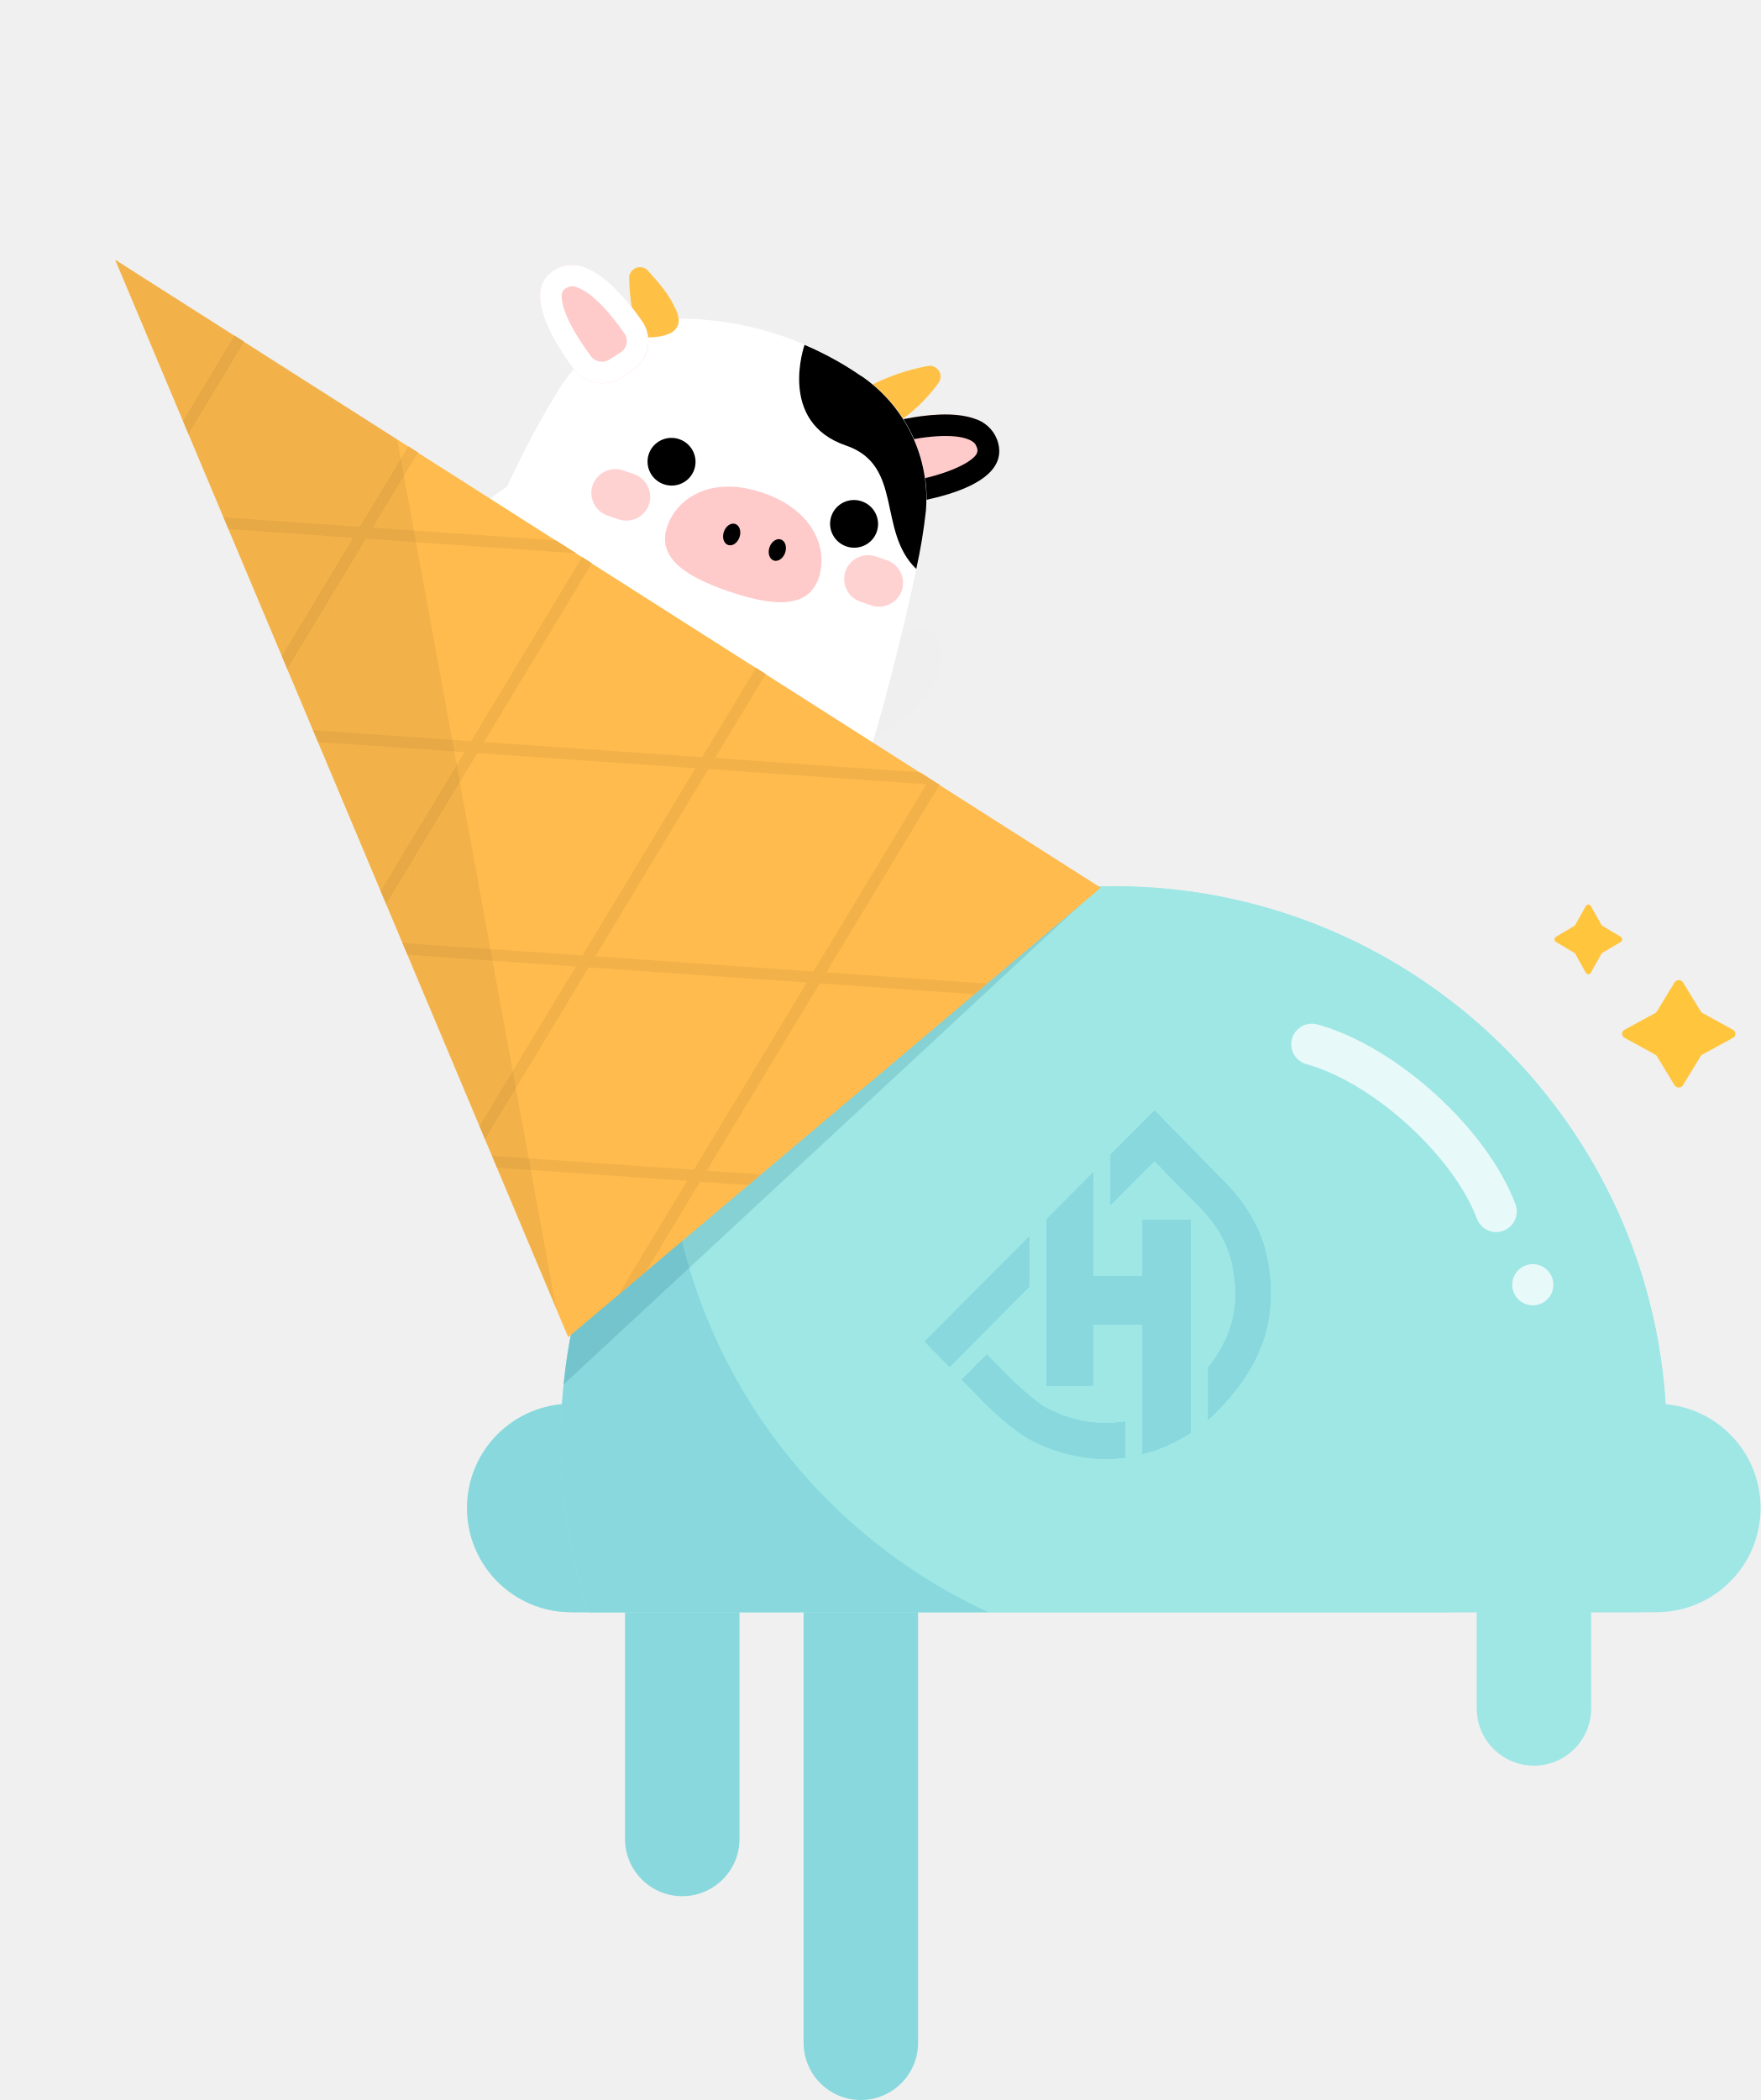
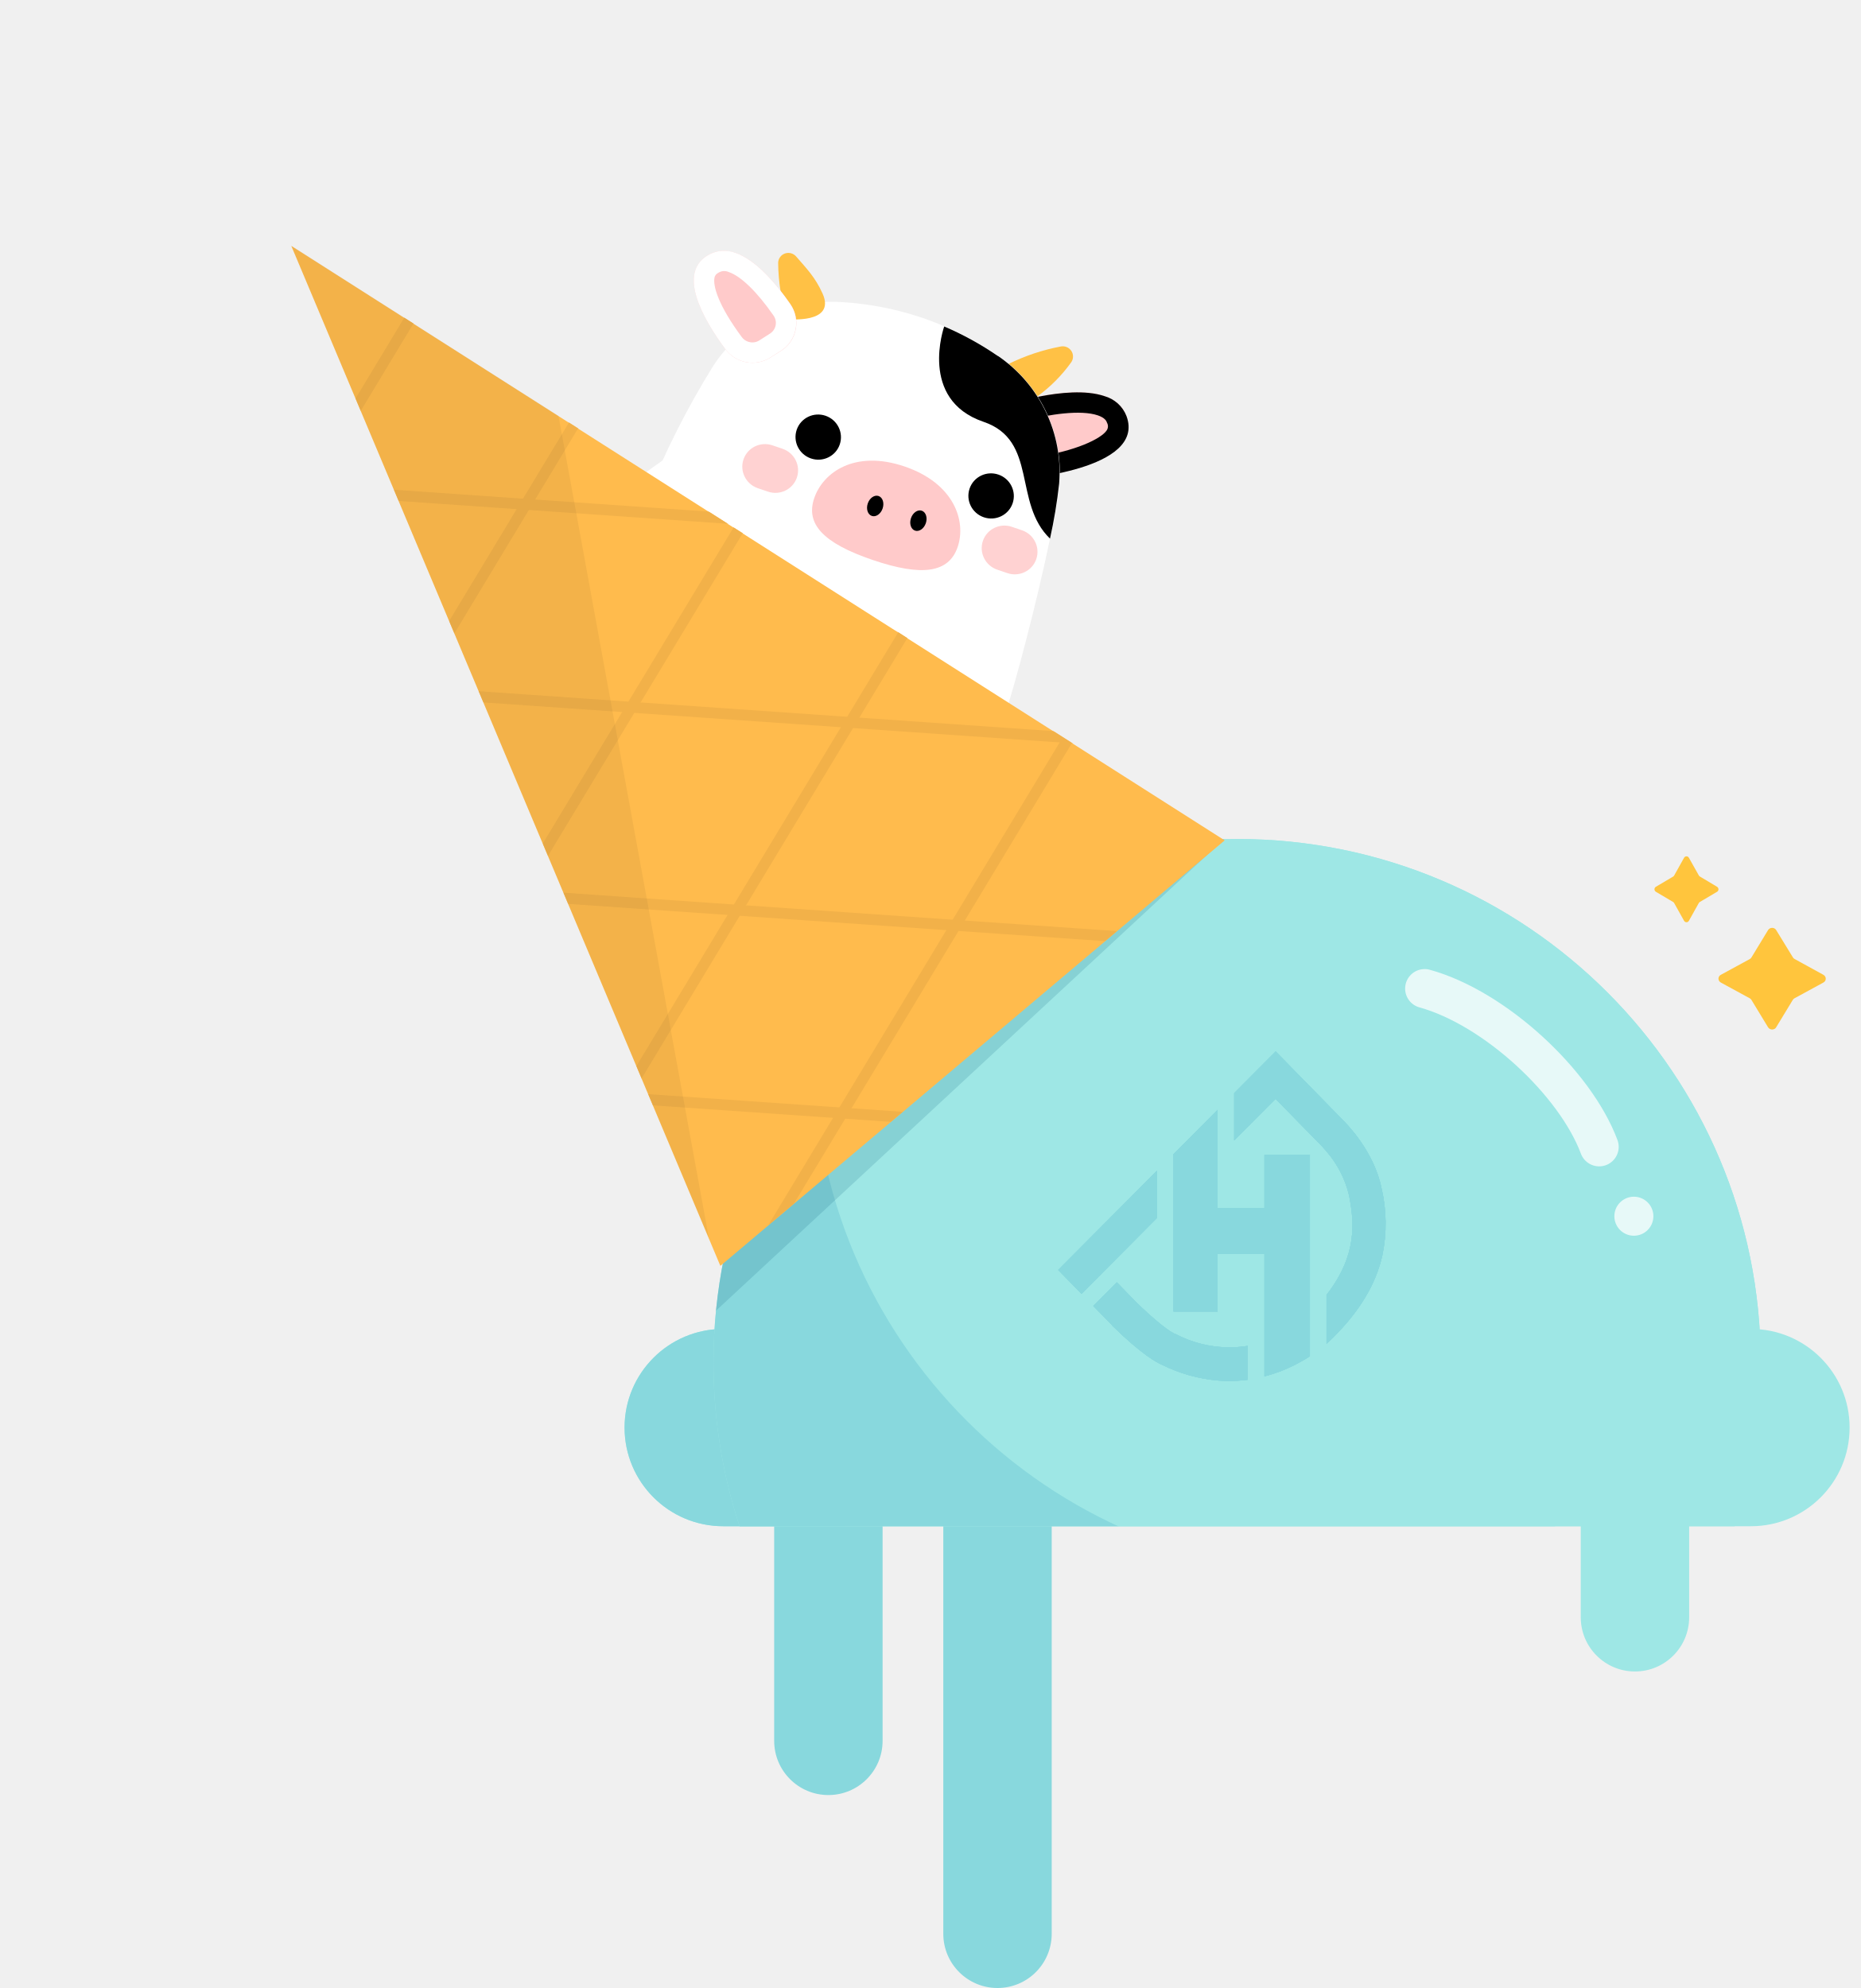
- <svg xmlns="http://www.w3.org/2000/svg" width="769" height="917" viewBox="0 0 769 917" fill="none">
-   <rect width="242" height="50" rx="25" transform="matrix(0 -1 -1 0 401 917)" fill="#88D8DD" />
-   <rect width="158" height="50" rx="25" transform="matrix(0 -1 -1 0 695 771)" fill="#9EE7E5" />
-   <rect x="273" y="828" width="241" height="50" rx="25" transform="rotate(-90 273 828)" fill="#88D8DD" />
-   <g clip-path="url(#clip0_376_4253)">
-     <path d="M396.37 311.962C396.37 311.962 418.099 294.171 410.039 279.741C401.978 265.311 383.229 286.408 383.229 286.408L370.806 297.813L377.08 326.756C383.793 322.199 390.233 317.26 396.37 311.962V311.962Z" fill="#EFEFEF" />
-     <path d="M329.522 334.875L359.67 345.136L357.903 350.328C356.554 354.294 353.671 357.557 349.889 359.399C346.108 361.241 341.738 361.511 337.74 360.151C333.742 358.79 330.444 355.909 328.571 352.143C326.699 348.376 326.405 344.032 327.755 340.067L329.522 334.875V334.875Z" fill="#EFEFEF" />
-     <path d="M216.107 296.273L246.367 306.572L244.631 311.675C243.958 313.65 242.9 315.473 241.517 317.039C240.134 318.604 238.453 319.882 236.569 320.8C234.686 321.717 232.637 322.256 230.54 322.386C228.443 322.516 226.338 322.234 224.347 321.556V321.556C220.343 320.174 217.045 317.274 215.176 313.492C213.306 309.71 213.016 305.354 214.37 301.376L216.107 296.273Z" fill="black" />
-     <path d="M377.273 187.54C377.273 187.54 427.409 170.094 435.401 191.777C444.599 216.668 385.855 220.911 385.855 220.911L377.273 187.54Z" fill="#FFCACA" />
-     <path d="M422.241 191.581C425.663 192.746 426.307 194.302 426.513 195.015C426.815 195.556 426.962 196.167 426.937 196.784C426.912 197.4 426.717 197.996 426.373 198.508C423.939 202.284 411.92 208.269 392.956 210.826L388.692 194.025C399.789 191.118 414.324 188.886 422.309 191.604L422.241 191.581ZM425.329 182.729C408.175 176.891 377.318 187.629 377.318 187.629L385.922 221.007C385.922 221.007 444.755 216.796 435.468 191.874C434.611 189.677 433.25 187.707 431.493 186.121C429.737 184.534 427.634 183.376 425.351 182.737L425.329 182.729Z" fill="black" />
-     <path d="M394.431 182.809C400.4 178.465 405.629 173.2 409.922 167.212C410.486 166.447 410.802 165.529 410.829 164.579C410.855 163.629 410.591 162.692 410.07 161.892C409.55 161.093 408.798 160.467 407.914 160.1C407.03 159.732 406.056 159.64 405.121 159.834C396.799 161.411 388.737 164.106 381.157 167.844C367.497 175.201 394.431 182.809 394.431 182.809Z" fill="#FFC145" />
-     <path d="M327.736 350.755C320.753 350.197 313.814 349.175 306.965 347.696C296.476 345.476 286.135 342.602 276.004 339.089C267.17 336.125 258.497 332.702 250.021 328.834C186.935 299.935 199.909 269.074 199.909 269.074C199.909 269.074 209.295 241.497 214.081 229.782C222.515 208.67 232.777 188.333 244.752 168.998C250.935 159.384 259.571 151.574 269.786 146.357C280.001 141.14 291.434 138.702 302.93 139.287C319.656 140.127 336.109 143.933 351.514 150.525C360.164 154.219 368.424 158.764 376.17 164.092L376.394 164.168C385.87 170.681 393.46 179.556 398.398 189.895C403.336 200.235 405.447 211.673 404.517 223.054C403.546 231.592 402.11 240.07 400.215 248.45C394.341 277 384.007 316.236 379.249 330.213C379.272 330.146 372.782 354.055 327.736 350.755Z" fill="white" />
-     <path d="M306.958 347.718C296.468 345.498 286.127 342.624 275.996 339.111C267.163 336.147 258.49 332.724 250.013 328.856C186.927 299.957 199.902 269.096 199.902 269.096C199.902 269.096 209.288 241.519 214.074 229.804C214.074 229.804 265.047 240.692 262.893 280.163C262.663 283.555 262.896 286.966 263.585 290.301C269.406 317.558 307.394 310.287 307.006 346.843C307.014 347.135 306.997 347.428 306.958 347.718V347.718Z" fill="black" />
-     <path d="M400.215 248.45C383.058 231.915 394.77 203.15 369.542 194.563C339.416 184.309 351.416 150.591 351.416 150.591C360.067 154.285 368.327 158.829 376.073 164.157L376.296 164.233C385.772 170.747 393.363 179.622 398.301 189.961C403.239 200.301 405.35 211.739 404.419 223.119C403.478 231.634 402.075 240.09 400.215 248.45V248.45Z" fill="black" />
-     <path d="M341.413 321.643L335.251 339.746C333.798 344.029 331.201 347.834 327.736 350.755V350.755C310.076 349.052 292.693 345.132 276.004 339.089C267.17 336.125 258.497 332.702 250.021 328.834L261.703 294.512C262.193 293.06 262.821 291.657 263.578 290.323C266.487 285.172 271.119 281.2 276.675 279.091C282.23 276.983 288.362 276.87 294.012 278.773L325.324 289.43C331.742 291.608 337.041 296.223 340.057 302.262C343.074 308.302 343.561 315.272 341.413 321.643V321.643Z" fill="#FFCACA" />
-     <path d="M369.699 238.608C375.184 240.475 381.131 237.578 382.982 232.137C384.834 226.697 381.889 220.774 376.405 218.907C370.92 217.04 364.973 219.937 363.122 225.378C361.27 230.818 364.215 236.741 369.699 238.608Z" fill="black" />
-     <path d="M289.967 211.47C295.451 213.337 301.398 210.44 303.25 205C305.101 199.559 302.157 193.636 296.672 191.769C291.188 189.903 285.241 192.8 283.389 198.24C281.538 203.68 284.482 209.604 289.967 211.47Z" fill="black" />
-     <path d="M357.627 252.299C361.682 240.385 356.032 222.965 333.13 215.17C310.228 207.375 295.526 217.868 291.471 229.782C287.416 241.696 295.571 250.512 318.45 258.299C341.33 266.086 353.58 264.191 357.627 252.299Z" fill="#FFCACA" />
-     <path d="M318.029 237.98C319.919 238.623 322.151 237.088 323.014 234.552C323.877 232.015 323.045 229.438 321.155 228.795C319.265 228.151 317.034 229.686 316.17 232.222C315.307 234.759 316.139 237.336 318.029 237.98Z" fill="black" />
-     <path d="M337.957 244.762C339.846 245.405 342.078 243.871 342.942 241.334C343.805 238.798 342.973 236.22 341.083 235.577C339.193 234.934 336.961 236.468 336.098 239.005C335.235 241.541 336.067 244.119 337.957 244.762Z" fill="black" />
-     <path d="M279.079 147.186C276.336 138.796 274.904 130.043 274.835 121.234C274.855 120.283 275.164 119.363 275.722 118.594C276.281 117.825 277.062 117.244 277.962 116.928C278.863 116.612 279.84 116.575 280.765 116.823C281.689 117.071 282.518 117.592 283.14 118.317C287.859 123.81 291.882 127.754 295.331 135.438C301.658 149.623 279.079 147.186 279.079 147.186Z" fill="#FFC145" />
-     <path d="M276.163 161.84C277.898 160.74 279.391 159.304 280.553 157.617C281.716 155.931 282.524 154.027 282.93 152.02C283.336 150.013 283.332 147.943 282.917 145.934C282.502 143.925 281.686 142.017 280.516 140.323C271.527 127.361 256.722 110.588 243.476 117.17C227.477 125.167 240.372 147.405 250.501 161.052C252.827 164.194 256.265 166.345 260.116 167.067C263.968 167.79 267.945 167.03 271.239 164.942L276.163 161.84Z" fill="#FFCACA" />
-     <path d="M252.117 125.508C257.709 127.411 265.22 134.745 272.732 145.596C273.185 146.25 273.501 146.988 273.661 147.765C273.82 148.542 273.82 149.343 273.661 150.118C273.502 150.894 273.187 151.629 272.734 152.28C272.282 152.93 271.701 153.482 271.028 153.903L266.149 157.02C265.387 157.504 264.524 157.808 263.624 157.91C262.725 158.011 261.813 157.907 260.958 157.605C259.804 157.22 258.797 156.488 258.077 155.511C247.384 141.102 244.576 131.829 245.509 127.913C245.698 127.358 245.843 126.492 247.735 125.551C248.402 125.221 249.136 125.044 249.883 125.032C250.63 125.021 251.37 125.176 252.05 125.485L252.117 125.508ZM255.071 116.611C253.197 115.9 251.197 115.582 249.198 115.677C247.198 115.772 245.242 116.278 243.453 117.162C227.455 125.159 240.35 147.398 250.479 161.045C252.808 164.182 256.245 166.329 260.095 167.051C263.945 167.773 267.921 167.017 271.216 164.934L276.096 161.817C277.831 160.717 279.324 159.281 280.486 157.595C281.649 155.908 282.457 154.004 282.863 151.997C283.269 149.99 283.265 147.92 282.85 145.911C282.435 143.902 281.619 141.994 280.449 140.3C274.065 131.047 264.71 119.892 255.071 116.611V116.611Z" fill="white" />
-     <path d="M202.506 227.055C202.506 227.055 180.871 244.794 189.018 259.351C197.166 273.908 215.829 252.583 215.829 252.583L234.301 236.218L221.868 212.182C215.127 216.761 208.662 221.727 202.506 227.055V227.055Z" fill="white" />
-     <path d="M305.296 329.501C305.002 329.403 304.729 329.247 304.494 329.044C304.259 328.841 304.066 328.594 303.927 328.317L297.373 314.946C297.151 314.397 297.145 313.786 297.357 313.235C297.569 312.684 297.983 312.234 298.515 311.974C299.048 311.715 299.661 311.665 300.231 311.835C300.801 312.005 301.287 312.382 301.591 312.891L308.183 326.152C308.323 326.429 308.406 326.731 308.427 327.04C308.449 327.349 308.409 327.659 308.309 327.952C308.209 328.245 308.052 328.515 307.846 328.747C307.641 328.978 307.391 329.167 307.111 329.302C306.838 329.453 306.536 329.549 306.225 329.583C305.913 329.617 305.598 329.59 305.296 329.501Z" fill="#FF8D8D" />
-     <path d="M295.321 326.106C294.88 325.954 294.493 325.675 294.21 325.305C293.926 324.935 293.759 324.49 293.73 324.027C293.701 323.564 293.81 323.103 294.045 322.703C294.279 322.303 294.628 321.981 295.047 321.779L308.36 315.294C308.92 315.024 309.566 314.985 310.156 315.186C310.747 315.387 311.235 315.812 311.514 316.368C311.789 316.925 311.831 317.567 311.632 318.153C311.432 318.739 311.007 319.222 310.449 319.496L297.128 326.003C296.849 326.138 296.546 326.216 296.236 326.234C295.926 326.251 295.615 326.208 295.321 326.106Z" fill="#FF8D8D" />
-     <path d="M276.861 207.009L272.186 205.419C266.677 203.543 260.705 206.449 258.847 211.907C256.989 217.366 259.949 223.311 265.458 225.186L270.132 226.777C275.642 228.652 281.614 225.747 283.472 220.288C285.329 214.83 282.37 208.885 276.861 207.009Z" fill="#FFD2D2" />
-     <path d="M387.278 244.592L382.604 243.001C377.095 241.125 371.123 244.031 369.265 249.489C367.407 254.948 370.367 260.893 375.876 262.768L380.55 264.359C386.059 266.234 392.031 263.329 393.889 257.87C395.747 252.412 392.787 246.467 387.278 244.592Z" fill="#FFD2D2" />
+ <svg xmlns="http://www.w3.org/2000/svg" width="858" height="917" viewBox="0 0 858 917" fill="none">
+   <rect width="242" height="50" rx="25" transform="matrix(0 -1 -1 0 485.059 917)" fill="#88D8DD" />
+   <rect width="158" height="50" rx="25" transform="matrix(0 -1 -1 0 779.059 771)" fill="#9EE7E5" />
+   <rect x="357.059" y="828" width="241" height="50" rx="25" transform="rotate(-90 357.059 828)" fill="#88D8DD" />
+   <g clip-path="url(#clip0_573_1182)">
+     <path d="M413.581 334.875L443.729 345.136L441.962 350.328C440.612 354.294 437.73 357.557 433.948 359.399C430.167 361.241 425.796 361.511 421.798 360.151C417.8 358.79 414.502 355.909 412.63 352.143C410.757 348.376 410.464 344.032 411.814 340.067L413.581 334.875Z" fill="#EFEFEF" />
+     <path d="M300.166 296.273L330.426 306.572L328.689 311.675C328.017 313.65 326.959 315.473 325.576 317.039C324.193 318.604 322.511 319.882 320.628 320.8C318.744 321.717 316.696 322.256 314.599 322.386C312.501 322.516 310.397 322.234 308.406 321.556C304.402 320.174 301.104 317.274 299.234 313.492C297.365 309.71 297.075 305.354 298.429 301.376L300.166 296.273Z" fill="black" />
+     <path d="M461.332 187.54C461.332 187.54 511.467 170.094 519.46 191.777C528.657 216.668 469.914 220.911 469.914 220.911L461.332 187.54Z" fill="#FFCACA" />
+     <path d="M506.3 191.581C509.722 192.746 510.365 194.302 510.572 195.015C510.874 195.556 511.02 196.167 510.996 196.784C510.971 197.4 510.776 197.996 510.431 198.508C507.998 202.284 495.978 208.269 477.015 210.826L472.75 194.025C483.847 191.118 498.383 188.886 506.367 191.604L506.3 191.581ZM509.388 182.729C492.233 176.891 461.376 187.629 461.376 187.629L469.981 221.007C469.981 221.007 528.814 216.796 519.527 191.874C518.669 189.677 517.308 187.707 515.552 186.121C513.795 184.534 511.692 183.376 509.41 182.737L509.388 182.729Z" fill="black" />
+     <path d="M478.49 182.809C484.459 178.465 489.688 173.2 493.981 167.212C494.545 166.447 494.861 165.529 494.888 164.579C494.914 163.629 494.65 162.692 494.129 161.892C493.609 161.093 492.857 160.467 491.973 160.1C491.089 159.732 490.115 159.64 489.179 159.834C480.858 161.411 472.796 164.106 465.216 167.844C451.556 175.201 478.49 182.809 478.49 182.809Z" fill="#FFC145" />
+     <path d="M411.794 350.755C404.812 350.197 397.873 349.175 391.024 347.696C380.534 345.476 370.193 342.602 360.063 339.089C351.229 336.125 342.556 332.702 334.079 328.834C270.993 299.935 283.968 269.074 283.968 269.074C283.968 269.074 293.354 241.497 298.14 229.782C306.574 208.67 316.836 188.333 328.811 168.998C334.994 159.384 343.629 151.574 353.844 146.357C364.06 141.14 375.493 138.702 386.989 139.287C403.714 140.127 420.168 143.933 435.572 150.525C444.223 154.219 452.483 158.764 460.229 164.092L460.452 164.168C469.928 170.681 477.519 179.556 482.457 189.895C487.395 200.235 489.506 211.673 488.575 223.054C487.605 231.592 486.169 240.07 484.274 248.45C478.4 277 468.065 316.236 463.308 330.213C463.331 330.146 456.84 354.055 411.794 350.755Z" fill="white" />
+     <path d="M391.016 347.718C380.527 345.498 370.186 342.624 360.055 339.111C351.221 336.147 342.548 332.724 334.072 328.856C270.986 299.957 283.96 269.096 283.96 269.096C283.96 269.096 293.347 241.519 298.132 229.804C298.132 229.804 349.106 240.692 346.952 280.163C346.722 283.555 346.954 286.966 347.644 290.301C353.465 317.558 391.453 310.287 391.064 346.843C391.072 347.135 391.056 347.428 391.016 347.718Z" fill="black" />
+     <path d="M484.274 248.45C467.117 231.915 478.829 203.15 453.601 194.563C423.475 184.309 435.475 150.591 435.475 150.591C444.126 154.285 452.386 158.829 460.131 164.157L460.355 164.233C469.831 170.747 477.422 179.622 482.36 189.961C487.298 200.301 489.408 211.739 488.478 223.119C487.537 231.634 486.134 240.09 484.274 248.45Z" fill="black" />
+     <path d="M425.471 321.643L419.31 339.746C417.857 344.029 415.259 347.834 411.794 350.755C394.134 349.052 376.752 345.132 360.063 339.089C351.229 336.125 342.556 332.702 334.08 328.834L345.761 294.512C346.252 293.06 346.88 291.657 347.636 290.323C350.546 285.172 355.177 281.2 360.733 279.091C366.289 276.983 372.421 276.87 378.071 278.773L409.383 289.43C415.801 291.608 421.1 296.223 424.116 302.262C427.133 308.302 427.62 315.272 425.471 321.643Z" fill="#FFCACA" />
+     <path d="M453.758 238.608C459.242 240.475 465.189 237.578 467.041 232.137C468.893 226.697 465.948 220.774 460.463 218.907C454.979 217.04 449.032 219.937 447.18 225.378C445.329 230.818 448.274 236.741 453.758 238.608Z" fill="black" />
+     <path d="M374.026 211.47C379.51 213.337 385.457 210.44 387.308 205C389.16 199.559 386.215 193.636 380.731 191.769C375.247 189.903 369.3 192.8 367.448 198.24C365.596 203.68 368.541 209.604 374.026 211.47Z" fill="black" />
+     <path d="M441.686 252.299C445.741 240.385 440.091 222.965 417.189 215.17C394.286 207.375 379.584 217.868 375.529 229.782C371.474 241.696 379.629 250.512 402.509 258.299C425.389 266.086 437.639 264.191 441.686 252.299Z" fill="#FFCACA" />
+     <path d="M402.088 237.98C403.978 238.623 406.21 237.088 407.073 234.552C407.936 232.015 407.104 229.438 405.214 228.795C403.324 228.151 401.092 229.686 400.229 232.222C399.366 234.759 400.198 237.336 402.088 237.98Z" fill="black" />
+     <path d="M422.015 244.762C423.905 245.405 426.137 243.871 427 241.334C427.864 238.798 427.031 236.22 425.142 235.577C423.252 234.934 421.02 236.468 420.157 239.005C419.293 241.541 420.126 244.119 422.015 244.762Z" fill="black" />
+     <path d="M363.138 147.186C360.394 138.796 358.963 130.043 358.894 121.234C358.913 120.283 359.223 119.363 359.781 118.594C360.34 117.825 361.121 117.244 362.021 116.928C362.922 116.612 363.899 116.575 364.823 116.823C365.748 117.071 366.576 117.592 367.199 118.317C371.918 123.81 375.941 127.754 379.39 135.438C385.717 149.623 363.138 147.186 363.138 147.186Z" fill="#FFC145" />
+     <path d="M360.222 161.84C361.956 160.74 363.449 159.304 364.612 157.617C365.774 155.931 366.583 154.027 366.989 152.02C367.395 150.013 367.391 147.943 366.976 145.934C366.561 143.925 365.745 142.017 364.575 140.323C355.586 127.361 340.78 110.588 327.534 117.17C311.536 125.167 324.431 147.405 334.56 161.052C336.886 164.194 340.323 166.345 344.175 167.067C348.027 167.79 352.003 167.03 355.298 164.942L360.222 161.84Z" fill="#FFCACA" />
+     <path d="M336.176 125.508C341.768 127.411 349.279 134.745 356.791 145.596C357.244 146.25 357.56 146.988 357.719 147.765C357.879 148.542 357.879 149.343 357.72 150.118C357.561 150.894 357.246 151.629 356.793 152.28C356.341 152.93 355.76 153.482 355.087 153.903L350.207 157.02C349.446 157.504 348.583 157.808 347.683 157.91C346.784 158.011 345.872 157.907 345.017 157.605C343.863 157.22 342.856 156.488 342.136 155.511C331.443 141.102 328.634 131.829 329.568 127.913C329.757 127.358 329.902 126.492 331.794 125.551C332.461 125.221 333.195 125.044 333.942 125.032C334.688 125.021 335.429 125.176 336.109 125.485L336.176 125.508ZM339.13 116.611C337.256 115.9 335.256 115.582 333.257 115.677C331.257 115.772 329.301 116.278 327.512 117.162C311.513 125.159 324.408 147.398 334.538 161.045C336.867 164.182 340.304 166.329 344.154 167.051C348.004 167.773 351.979 167.017 355.275 164.934L360.154 161.817C361.889 160.717 363.382 159.281 364.545 157.595C365.707 155.908 366.516 154.004 366.922 151.997C367.328 149.99 367.323 147.92 366.909 145.911C366.494 143.902 365.678 141.994 364.508 140.3C358.124 131.047 348.769 119.892 339.13 116.611Z" fill="white" />
+     <path d="M286.565 227.055C286.565 227.055 264.93 244.794 273.077 259.351C281.224 273.908 299.888 252.583 299.888 252.583L318.36 236.218L305.927 212.182C299.186 216.761 292.721 221.727 286.565 227.055Z" fill="white" />
+     <path d="M389.355 329.501C389.06 329.403 388.787 329.247 388.553 329.044C388.318 328.841 388.125 328.594 387.986 328.317L381.432 314.946C381.21 314.397 381.204 313.786 381.416 313.235C381.628 312.684 382.041 312.234 382.574 311.974C383.107 311.715 383.72 311.665 384.29 311.835C384.86 312.005 385.346 312.382 385.65 312.891L392.242 326.152C392.382 326.429 392.464 326.731 392.486 327.04C392.508 327.349 392.467 327.659 392.368 327.952C392.268 328.245 392.111 328.515 391.905 328.747C391.7 328.978 391.45 329.167 391.17 329.302C390.897 329.453 390.595 329.549 390.284 329.583C389.972 329.617 389.656 329.59 389.355 329.501Z" fill="#FF8D8D" />
+     <path d="M379.38 326.106C378.939 325.954 378.552 325.675 378.268 325.305C377.985 324.935 377.818 324.49 377.789 324.027C377.759 323.564 377.869 323.103 378.103 322.703C378.338 322.303 378.687 321.981 379.106 321.779L392.419 315.294C392.978 315.024 393.624 314.985 394.215 315.186C394.806 315.387 395.294 315.812 395.572 316.368C395.847 316.925 395.89 317.567 395.69 318.153C395.491 318.739 395.066 319.222 394.508 319.496L381.187 326.003C380.908 326.138 380.605 326.216 380.295 326.234C379.985 326.251 379.674 326.208 379.38 326.106Z" fill="#FF8D8D" />
+     <path d="M360.919 207.009L356.245 205.419C350.736 203.543 344.764 206.449 342.906 211.907C341.048 217.366 344.008 223.311 349.517 225.186L354.191 226.777C359.7 228.652 365.672 225.747 367.53 220.288C369.388 214.83 366.428 208.885 360.919 207.009Z" fill="#FFD2D2" />
+     <path d="M471.337 244.592L466.663 243.001C461.154 241.125 455.182 244.031 453.324 249.489C451.466 254.948 454.426 260.893 459.935 262.768L464.609 264.359C470.118 266.234 476.09 263.329 477.948 257.87C479.806 252.412 476.846 246.467 471.337 244.592Z" fill="#FFD2D2" />
  </g>
-   <rect x="204" y="613" width="565" height="91" rx="45.5" fill="#9EE7E5" />
-   <rect x="204" y="613" width="147" height="91" rx="45.5" fill="#88D8DD" />
-   <path fill-rule="evenodd" clip-rule="evenodd" d="M715.964 704C723.775 680.247 728 654.867 728 628.5C728 495.123 619.877 387 486.5 387C353.123 387 245 495.123 245 628.5C245 654.867 249.226 680.247 257.036 704H715.964Z" fill="#9EE7E5" />
-   <mask id="mask0_376_4253" style="mask-type:alpha" maskUnits="userSpaceOnUse" x="245" y="387" width="484" height="317">
-     <path fill-rule="evenodd" clip-rule="evenodd" d="M715.964 704C723.775 680.247 728 654.867 728 628.5C728 495.123 619.877 387 486.5 387C353.123 387 245 495.123 245 628.5C245 654.867 249.226 680.247 257.036 704H715.964Z" fill="#9EE7E5" />
+   <rect x="288.059" y="613" width="565" height="91" rx="45.5" fill="#9EE7E5" />
+   <rect x="288.059" y="613" width="147" height="91" rx="45.5" fill="#88D8DD" />
+   <path fill-rule="evenodd" clip-rule="evenodd" d="M800.023 704C807.833 680.247 812.059 654.867 812.059 628.5C812.059 495.123 703.936 387 570.559 387C437.182 387 329.059 495.123 329.059 628.5C329.059 654.867 333.284 680.247 341.095 704H800.023Z" fill="#9EE7E5" />
+   <mask id="mask0_573_1182" style="mask-type:alpha" maskUnits="userSpaceOnUse" x="329" y="387" width="484" height="317">
+     <path fill-rule="evenodd" clip-rule="evenodd" d="M800.023 704C807.833 680.247 812.059 654.867 812.059 628.5C812.059 495.123 703.936 387 570.559 387C437.182 387 329.059 495.123 329.059 628.5C329.059 654.867 333.284 680.247 341.095 704H800.023Z" fill="#9EE7E5" />
  </mask>
-   <g mask="url(#mask0_376_4253)">
-     <circle cx="419.5" cy="568.5" r="241.5" fill="#88D8DD" />
-     <circle cx="532.5" cy="484.5" r="241.5" fill="#9EE7E5" />
-     <rect opacity="0.15" x="207.613" y="586.885" width="341.395" height="39.187" transform="rotate(-42.864 207.613 586.885)" fill="#005271" />
+   <g mask="url(#mask0_573_1182)">
+     <circle cx="503.559" cy="568.5" r="241.5" fill="#88D8DD" />
+     <circle cx="616.559" cy="484.5" r="241.5" fill="#9EE7E5" />
+     <rect opacity="0.15" x="291.672" y="586.885" width="341.395" height="39.187" transform="rotate(-42.864 291.672 586.885)" fill="#005271" />
  </g>
  <g opacity="0.15">
-     <path d="M449.487 561.861V540.065L404 585.786L414.747 596.812L449.487 561.861ZM553.137 548.239C549.767 531.211 537.028 518.439 535.566 516.928L504.301 485L486.433 502.944L485.161 504.221V526.017L504.237 506.86L522.021 525.016L524.734 527.784L524.925 527.975C524.925 527.975 526.112 529.146 527.744 531.104C532.75 536.881 536.305 543.778 538.109 551.219C540.653 563.99 541.925 579.039 527.744 597.301V619.821C529.08 618.651 529.864 617.82 530.224 617.522C542.942 605.007 550.551 592.363 553.54 578.847C555.608 568.736 555.478 558.295 553.159 548.239H553.137ZM458.432 615.522L457.966 615.288H457.733C456.347 614.561 455.028 613.713 453.79 612.755C452.624 611.924 451.204 610.818 449.551 609.391C446.965 607.263 443.743 604.368 439.822 600.516L431.025 591.491L420.173 602.389L428.927 611.35V611.477C442.471 624.76 449.424 628.506 451.989 629.591C460.11 633.608 468.911 636.056 477.933 636.807C482.079 637.132 486.246 637.046 490.375 636.552L491.371 636.445V620.822C480.117 622.612 468.587 620.755 458.453 615.522H458.432Z" fill="#0C82AE" />
-     <path d="M449.487 561.861V540.065L404 585.786L414.747 596.812L449.487 561.861ZM553.137 548.239C549.767 531.211 537.028 518.439 535.566 516.928L504.301 485L486.433 502.944L485.161 504.221V526.017L504.237 506.86L522.021 525.016L524.734 527.784L524.925 527.975C524.925 527.975 526.112 529.146 527.744 531.104C532.75 536.881 536.305 543.778 538.109 551.219C540.653 563.99 541.925 579.039 527.744 597.301V619.821C529.08 618.651 529.864 617.82 530.224 617.522C542.942 605.007 550.551 592.363 553.54 578.847C555.608 568.736 555.478 558.295 553.159 548.239H553.137ZM458.432 615.522L457.966 615.288H457.733C456.347 614.561 455.028 613.713 453.79 612.755C452.624 611.924 451.204 610.818 449.551 609.391C446.965 607.263 443.743 604.368 439.822 600.516L431.025 591.491L420.173 602.389L428.927 611.35V611.477C442.471 624.76 449.424 628.506 451.989 629.591C460.11 633.608 468.911 636.056 477.933 636.807C482.079 637.132 486.246 637.046 490.375 636.552L491.371 636.445V620.822C480.117 622.612 468.587 620.755 458.453 615.522H458.432Z" fill="#0C82AE" />
-     <path d="M449.487 561.861V540.065L404 585.786L414.747 596.812L449.487 561.861ZM553.137 548.239C549.767 531.211 537.028 518.439 535.566 516.928L504.301 485L486.433 502.944L485.161 504.221V526.017L504.237 506.86L522.021 525.016L524.734 527.784L524.925 527.975C524.925 527.975 526.112 529.146 527.744 531.104C532.75 536.881 536.305 543.778 538.109 551.219C540.653 563.99 541.925 579.039 527.744 597.301V619.821C529.08 618.651 529.864 617.82 530.224 617.522C542.942 605.007 550.551 592.363 553.54 578.847C555.608 568.736 555.478 558.295 553.159 548.239H553.137ZM458.432 615.522L457.966 615.288H457.733C456.347 614.561 455.028 613.713 453.79 612.755C452.624 611.924 451.204 610.818 449.551 609.391C446.965 607.263 443.743 604.368 439.822 600.516L431.025 591.491L420.173 602.389L428.927 611.35V611.477C442.471 624.76 449.424 628.506 451.989 629.591C460.11 633.608 468.911 636.056 477.933 636.807C482.079 637.132 486.246 637.046 490.375 636.552L491.371 636.445V620.822C480.117 622.612 468.587 620.755 458.453 615.522H458.432Z" fill="#0C82AE" />
-     <path d="M449.487 561.861V540.065L404 585.786L414.747 596.812L449.487 561.861ZM553.137 548.239C549.767 531.211 537.028 518.439 535.566 516.928L504.301 485L486.433 502.944L485.161 504.221V526.017L504.237 506.86L522.021 525.016L524.734 527.784L524.925 527.975C524.925 527.975 526.112 529.146 527.744 531.104C532.75 536.881 536.305 543.778 538.109 551.219C540.653 563.99 541.925 579.039 527.744 597.301V619.821C529.08 618.651 529.864 617.82 530.224 617.522C542.942 605.007 550.551 592.363 553.54 578.847C555.608 568.736 555.478 558.295 553.159 548.239H553.137ZM458.432 615.522L457.966 615.288H457.733C456.347 614.561 455.028 613.713 453.79 612.755C452.624 611.924 451.204 610.818 449.551 609.391C446.965 607.263 443.743 604.368 439.822 600.516L431.025 591.491L420.173 602.389L428.927 611.35V611.477C442.471 624.76 449.424 628.506 451.989 629.591C460.11 633.608 468.911 636.056 477.933 636.807C482.079 637.132 486.246 637.046 490.375 636.552L491.371 636.445V620.822C480.117 622.612 468.587 620.755 458.453 615.522H458.432Z" fill="#0C82AE" />
-     <path d="M449.487 561.861V540.065L404 585.786L414.747 596.812L449.487 561.861ZM553.137 548.239C549.767 531.211 537.028 518.439 535.566 516.928L504.301 485L486.433 502.944L485.161 504.221V526.017L504.237 506.86L522.021 525.016L524.734 527.784L524.925 527.975C524.925 527.975 526.112 529.146 527.744 531.104C532.75 536.881 536.305 543.778 538.109 551.219C540.653 563.99 541.925 579.039 527.744 597.301V619.821C529.08 618.651 529.864 617.82 530.224 617.522C542.942 605.007 550.551 592.363 553.54 578.847C555.608 568.736 555.478 558.295 553.159 548.239H553.137ZM458.432 615.522L457.966 615.288H457.733C456.347 614.561 455.028 613.713 453.79 612.755C452.624 611.924 451.204 610.818 449.551 609.391C446.965 607.263 443.743 604.368 439.822 600.516L431.025 591.491L420.173 602.389L428.927 611.35V611.477C442.471 624.76 449.424 628.506 451.989 629.591C460.11 633.608 468.911 636.056 477.933 636.807C482.079 637.132 486.246 637.046 490.375 636.552L491.371 636.445V620.822C480.117 622.612 468.587 620.755 458.453 615.522H458.432Z" fill="#0C82AE" />
-     <path d="M477.509 511.926V604.985H457.181V532.36L459.216 530.317L460.319 529.21L466.465 523.037L470.62 518.865L471.976 517.503L476.152 513.31L477.509 511.926Z" fill="#0C82AE" />
-     <path d="M477.509 511.926V604.985H457.181V532.36L459.216 530.317L460.319 529.21L466.465 523.037L470.62 518.865L471.976 517.503L476.152 513.31L477.509 511.926Z" fill="#0C82AE" />
-     <path d="M477.509 511.926V604.985H457.181V532.36L459.216 530.317L460.319 529.21L466.465 523.037L470.62 518.865L471.976 517.503L476.152 513.31L477.509 511.926Z" fill="#0C82AE" />
-     <path d="M477.509 511.926V604.985H457.181V532.36L459.216 530.317L460.319 529.21L466.465 523.037L470.62 518.865L471.976 517.503L476.152 513.31L477.509 511.926Z" fill="#0C82AE" />
-     <path d="M477.509 511.926V604.985H457.181V532.36L459.216 530.317L460.319 529.21L466.465 523.037L470.62 518.865L471.976 517.503L476.152 513.31L477.509 511.926Z" fill="#0C82AE" />
-     <path d="M520.071 532.721V625.568L519.817 625.759C518.884 626.355 517.888 626.972 516.828 627.568C516.489 627.781 516.128 627.973 515.768 628.164C514.835 628.696 513.839 629.229 512.822 629.739C511.804 630.25 510.893 630.676 509.875 631.123L508.201 631.847L505.912 632.741L504.046 633.401C502.775 633.826 501.461 634.231 500.104 634.593L499.108 634.848V532.721H520.071Z" fill="#0C82AE" />
-     <path d="M520.071 532.721V625.568L519.817 625.759C518.884 626.355 517.888 626.972 516.828 627.568C516.489 627.781 516.128 627.973 515.768 628.164C514.835 628.696 513.839 629.229 512.822 629.739C511.804 630.25 510.893 630.676 509.875 631.123L508.201 631.847L505.912 632.741L504.046 633.401C502.775 633.826 501.461 634.231 500.104 634.593L499.108 634.848V532.721H520.071Z" fill="#0C82AE" />
-     <path d="M520.071 532.721V625.568L519.817 625.759C518.884 626.355 517.888 626.972 516.828 627.568C516.489 627.781 516.128 627.973 515.768 628.164C514.835 628.696 513.839 629.229 512.822 629.739C511.804 630.25 510.893 630.676 509.875 631.123L508.201 631.847L505.912 632.741L504.046 633.401C502.775 633.826 501.461 634.231 500.104 634.593L499.108 634.848V532.721H520.071Z" fill="#0C82AE" />
-     <path d="M520.071 532.721V625.568L519.817 625.759C518.884 626.355 517.888 626.972 516.828 627.568C516.489 627.781 516.128 627.973 515.768 628.164C514.835 628.696 513.839 629.229 512.822 629.739C511.804 630.25 510.893 630.676 509.875 631.123L508.201 631.847L505.912 632.741L504.046 633.401C502.775 633.826 501.461 634.231 500.104 634.593L499.108 634.848V532.721H520.071Z" fill="#0C82AE" />
-     <path d="M520.071 532.721V625.568L519.817 625.759C518.884 626.355 517.888 626.972 516.828 627.568C516.489 627.781 516.128 627.973 515.768 628.164C514.835 628.696 513.839 629.229 512.822 629.739C511.804 630.25 510.893 630.676 509.875 631.123L508.201 631.847L505.912 632.741L504.046 633.401C502.775 633.826 501.461 634.231 500.104 634.593L499.108 634.848V532.721H520.071Z" fill="#0C82AE" />
-     <path d="M499.108 557.263H477.509V578.336H499.108V557.263Z" fill="#0C82AE" />
-     <path d="M499.108 557.263H477.509V578.336H499.108V557.263Z" fill="#0C82AE" />
-     <path d="M499.108 557.263H477.509V578.336H499.108V557.263Z" fill="#0C82AE" />
-     <path d="M499.108 557.263H477.509V578.336H499.108V557.263Z" fill="#0C82AE" />
-     <path d="M499.108 557.263H477.509V578.336H499.108V557.263Z" fill="#0C82AE" />
+     <path d="M533.546 561.861V540.065L488.059 585.786L498.805 596.812L533.546 561.861ZM637.196 548.239C633.826 531.211 621.087 518.439 619.624 516.928L588.36 485L570.491 502.944L569.219 504.221V526.017L588.296 506.86L606.08 525.016L608.793 527.784L608.984 527.975C608.984 527.975 610.171 529.146 611.803 531.104C616.809 536.881 620.363 543.778 622.168 551.219C624.711 563.99 625.983 579.039 611.803 597.301V619.821C613.138 618.651 613.922 617.82 614.283 617.522C627 605.007 634.61 592.363 637.599 578.847C639.667 568.736 639.537 558.295 637.217 548.239H637.196ZM542.491 615.522L542.025 615.288H541.791C540.406 614.561 539.087 613.713 537.849 612.755C536.683 611.924 535.263 610.818 533.61 609.391C531.024 607.263 527.802 604.368 523.88 600.516L515.084 591.491L504.232 602.389L512.986 611.35V611.477C526.53 624.76 533.483 628.506 536.047 629.591C544.169 633.608 552.97 636.056 561.992 636.807C566.137 637.132 570.305 637.046 574.434 636.552L575.43 636.445V620.822C564.175 622.612 552.645 620.755 542.512 615.522H542.491Z" fill="#0C82AE" />
+     <path d="M533.546 561.861V540.065L488.059 585.786L498.805 596.812L533.546 561.861ZM637.196 548.239C633.826 531.211 621.087 518.439 619.624 516.928L588.36 485L570.491 502.944L569.219 504.221V526.017L588.296 506.86L606.08 525.016L608.793 527.784L608.984 527.975C608.984 527.975 610.171 529.146 611.803 531.104C616.809 536.881 620.363 543.778 622.168 551.219C624.711 563.99 625.983 579.039 611.803 597.301V619.821C613.138 618.651 613.922 617.82 614.283 617.522C627 605.007 634.61 592.363 637.599 578.847C639.667 568.736 639.537 558.295 637.217 548.239H637.196ZM542.491 615.522L542.025 615.288H541.791C540.406 614.561 539.087 613.713 537.849 612.755C536.683 611.924 535.263 610.818 533.61 609.391C531.024 607.263 527.802 604.368 523.88 600.516L515.084 591.491L504.232 602.389L512.986 611.35V611.477C526.53 624.76 533.483 628.506 536.047 629.591C544.169 633.608 552.97 636.056 561.992 636.807C566.137 637.132 570.305 637.046 574.434 636.552L575.43 636.445V620.822C564.175 622.612 552.645 620.755 542.512 615.522H542.491Z" fill="#0C82AE" />
+     <path d="M533.546 561.861V540.065L488.059 585.786L498.805 596.812L533.546 561.861ZM637.196 548.239C633.826 531.211 621.087 518.439 619.624 516.928L588.36 485L570.491 502.944L569.219 504.221V526.017L588.296 506.86L606.08 525.016L608.793 527.784L608.984 527.975C608.984 527.975 610.171 529.146 611.803 531.104C616.809 536.881 620.363 543.778 622.168 551.219C624.711 563.99 625.983 579.039 611.803 597.301V619.821C613.138 618.651 613.922 617.82 614.283 617.522C627 605.007 634.61 592.363 637.599 578.847C639.667 568.736 639.537 558.295 637.217 548.239H637.196ZM542.491 615.522L542.025 615.288H541.791C540.406 614.561 539.087 613.713 537.849 612.755C536.683 611.924 535.263 610.818 533.61 609.391C531.024 607.263 527.802 604.368 523.88 600.516L515.084 591.491L504.232 602.389L512.986 611.35V611.477C526.53 624.76 533.483 628.506 536.047 629.591C544.169 633.608 552.97 636.056 561.992 636.807C566.137 637.132 570.305 637.046 574.434 636.552L575.43 636.445V620.822C564.175 622.612 552.645 620.755 542.512 615.522H542.491Z" fill="#0C82AE" />
+     <path d="M533.546 561.861V540.065L488.059 585.786L498.805 596.812L533.546 561.861ZM637.196 548.239C633.826 531.211 621.087 518.439 619.624 516.928L588.36 485L570.491 502.944L569.219 504.221V526.017L588.296 506.86L606.08 525.016L608.793 527.784L608.984 527.975C608.984 527.975 610.171 529.146 611.803 531.104C616.809 536.881 620.363 543.778 622.168 551.219C624.711 563.99 625.983 579.039 611.803 597.301V619.821C613.138 618.651 613.922 617.82 614.283 617.522C627 605.007 634.61 592.363 637.599 578.847C639.667 568.736 639.537 558.295 637.217 548.239H637.196ZM542.491 615.522L542.025 615.288H541.791C540.406 614.561 539.087 613.713 537.849 612.755C536.683 611.924 535.263 610.818 533.61 609.391C531.024 607.263 527.802 604.368 523.88 600.516L515.084 591.491L504.232 602.389L512.986 611.35V611.477C526.53 624.76 533.483 628.506 536.047 629.591C544.169 633.608 552.97 636.056 561.992 636.807C566.137 637.132 570.305 637.046 574.434 636.552L575.43 636.445V620.822C564.175 622.612 552.645 620.755 542.512 615.522H542.491Z" fill="#0C82AE" />
+     <path d="M533.546 561.861V540.065L488.059 585.786L498.805 596.812L533.546 561.861ZM637.196 548.239C633.826 531.211 621.087 518.439 619.624 516.928L588.36 485L570.491 502.944L569.219 504.221V526.017L588.296 506.86L606.08 525.016L608.793 527.784L608.984 527.975C608.984 527.975 610.171 529.146 611.803 531.104C616.809 536.881 620.363 543.778 622.168 551.219C624.711 563.99 625.983 579.039 611.803 597.301V619.821C613.138 618.651 613.922 617.82 614.283 617.522C627 605.007 634.61 592.363 637.599 578.847C639.667 568.736 639.537 558.295 637.217 548.239H637.196ZM542.491 615.522L542.025 615.288H541.791C540.406 614.561 539.087 613.713 537.849 612.755C536.683 611.924 535.263 610.818 533.61 609.391C531.024 607.263 527.802 604.368 523.88 600.516L515.084 591.491L504.232 602.389L512.986 611.35V611.477C526.53 624.76 533.483 628.506 536.047 629.591C544.169 633.608 552.97 636.056 561.992 636.807C566.137 637.132 570.305 637.046 574.434 636.552L575.43 636.445V620.822C564.175 622.612 552.645 620.755 542.512 615.522H542.491Z" fill="#0C82AE" />
+     <path d="M561.567 511.926V604.985H541.24V532.36L543.275 530.317L544.377 529.21L550.524 523.037L554.679 518.865L556.035 517.503L560.211 513.31L561.567 511.926Z" fill="#0C82AE" />
+     <path d="M561.567 511.926V604.985H541.24V532.36L543.275 530.317L544.377 529.21L550.524 523.037L554.679 518.865L556.035 517.503L560.211 513.31L561.567 511.926Z" fill="#0C82AE" />
+     <path d="M561.567 511.926V604.985H541.24V532.36L543.275 530.317L544.377 529.21L550.524 523.037L554.679 518.865L556.035 517.503L560.211 513.31L561.567 511.926Z" fill="#0C82AE" />
+     <path d="M561.567 511.926V604.985H541.24V532.36L543.275 530.317L544.377 529.21L550.524 523.037L554.679 518.865L556.035 517.503L560.211 513.31L561.567 511.926Z" fill="#0C82AE" />
+     <path d="M561.567 511.926V604.985H541.24V532.36L543.275 530.317L544.377 529.21L550.524 523.037L554.679 518.865L556.035 517.503L560.211 513.31L561.567 511.926Z" fill="#0C82AE" />
+     <path d="M604.13 532.721V625.568L603.875 625.759C602.943 626.355 601.946 626.972 600.887 627.568C600.547 627.781 600.187 627.973 599.827 628.164C598.894 628.696 597.898 629.229 596.88 629.739C595.863 630.25 594.952 630.676 593.934 631.123L592.26 631.847L589.97 632.741L588.105 633.401C586.833 633.826 585.519 634.231 584.163 634.593L583.167 634.848V532.721H604.13Z" fill="#0C82AE" />
+     <path d="M604.13 532.721V625.568L603.875 625.759C602.943 626.355 601.946 626.972 600.887 627.568C600.547 627.781 600.187 627.973 599.827 628.164C598.894 628.696 597.898 629.229 596.88 629.739C595.863 630.25 594.952 630.676 593.934 631.123L592.26 631.847L589.97 632.741L588.105 633.401C586.833 633.826 585.519 634.231 584.163 634.593L583.167 634.848V532.721H604.13Z" fill="#0C82AE" />
+     <path d="M604.13 532.721V625.568L603.875 625.759C602.943 626.355 601.946 626.972 600.887 627.568C600.547 627.781 600.187 627.973 599.827 628.164C598.894 628.696 597.898 629.229 596.88 629.739C595.863 630.25 594.952 630.676 593.934 631.123L592.26 631.847L589.97 632.741L588.105 633.401C586.833 633.826 585.519 634.231 584.163 634.593L583.167 634.848V532.721H604.13Z" fill="#0C82AE" />
+     <path d="M604.13 532.721V625.568L603.875 625.759C602.943 626.355 601.946 626.972 600.887 627.568C600.547 627.781 600.187 627.973 599.827 628.164C598.894 628.696 597.898 629.229 596.88 629.739C595.863 630.25 594.952 630.676 593.934 631.123L592.26 631.847L589.97 632.741L588.105 633.401C586.833 633.826 585.519 634.231 584.163 634.593L583.167 634.848V532.721H604.13Z" fill="#0C82AE" />
+     <path d="M604.13 532.721V625.568L603.875 625.759C602.943 626.355 601.946 626.972 600.887 627.568C600.547 627.781 600.187 627.973 599.827 628.164C598.894 628.696 597.898 629.229 596.88 629.739C595.863 630.25 594.952 630.676 593.934 631.123L592.26 631.847L589.97 632.741L588.105 633.401C586.833 633.826 585.519 634.231 584.163 634.593L583.167 634.848V532.721H604.13Z" fill="#0C82AE" />
+     <path d="M583.167 557.263H561.567V578.336H583.167V557.263Z" fill="#0C82AE" />
+     <path d="M583.167 557.263H561.567V578.336H583.167V557.263Z" fill="#0C82AE" />
+     <path d="M583.167 557.263H561.567V578.336H583.167V557.263Z" fill="#0C82AE" />
+     <path d="M583.167 557.263H561.567V578.336H583.167V557.263Z" fill="#0C82AE" />
+     <path d="M583.167 557.263H561.567V578.336H583.167V557.263Z" fill="#0C82AE" />
  </g>
-   <path opacity="0.75" d="M573 456C605.5 465 642.5 499.5 653.5 529" stroke="white" stroke-width="18" stroke-linecap="round" />
-   <path d="M735.113 473.875L742.804 461.209C742.978 460.888 743.273 460.645 743.577 460.48L756.946 453.196C758.353 452.423 758.353 450.487 756.946 449.671L743.62 442.344C743.282 442.179 743.021 441.901 742.848 441.615L735.121 428.992C734.314 427.655 732.257 427.655 731.406 428.992L723.714 441.658C723.54 441.98 723.245 442.223 722.941 442.388L709.572 449.671C708.165 450.444 708.165 452.38 709.572 453.196L722.941 460.48C723.28 460.645 723.54 460.922 723.714 461.209L731.406 473.875C732.257 475.212 734.314 475.212 735.121 473.875H735.113Z" fill="#FFC53D" />
-   <path d="M694.867 424.742L699.451 416.53C699.556 416.321 699.729 416.165 699.911 416.061L707.889 411.338C708.731 410.844 708.731 409.585 707.889 409.055L699.938 404.306C699.738 404.202 699.581 404.02 699.477 403.838L694.867 395.651C694.381 394.783 693.157 394.783 692.654 395.651L688.07 403.864C687.966 404.072 687.792 404.228 687.61 404.332L679.632 409.055C678.79 409.55 678.79 410.809 679.632 411.338L687.61 416.061C687.809 416.165 687.966 416.348 688.07 416.53L692.654 424.742C693.166 425.611 694.39 425.611 694.867 424.742V424.742Z" fill="#FFC53D" />
-   <path d="M50.287 113.431L248.183 583.909L480.777 387.64L50.287 113.431Z" fill="#FFBB4D" />
-   <mask id="mask1_376_4253" style="mask-type:alpha" maskUnits="userSpaceOnUse" x="50" y="113" width="431" height="471">
-     <path d="M50.285 113.316L248.182 583.794L480.775 387.525L50.285 113.316Z" fill="#F0BF5E" />
+   <path opacity="0.75" d="M657.059 456C689.559 465 726.559 499.5 737.559 529" stroke="white" stroke-width="18" stroke-linecap="round" />
+   <path d="M819.171 473.875L826.863 461.209C827.036 460.888 827.332 460.645 827.636 460.48L841.005 453.196C842.411 452.423 842.411 450.487 841.005 449.671L827.679 442.344C827.34 442.179 827.08 441.901 826.906 441.615L819.18 428.992C818.372 427.655 816.315 427.655 815.464 428.992L807.772 441.658C807.599 441.98 807.304 442.223 807 442.388L793.63 449.671C792.224 450.444 792.224 452.38 793.63 453.196L807 460.48C807.338 460.645 807.599 460.922 807.772 461.209L815.464 473.875C816.315 475.212 818.372 475.212 819.18 473.875H819.171Z" fill="#FFC53D" />
+   <path d="M778.926 424.742L783.51 416.53C783.614 416.321 783.787 416.165 783.97 416.061L791.948 411.338C792.79 410.844 792.79 409.585 791.948 409.055L783.996 404.306C783.796 404.202 783.64 404.02 783.536 403.838L778.926 395.651C778.44 394.783 777.216 394.783 776.712 395.651L772.128 403.864C772.024 404.072 771.851 404.228 771.668 404.332L763.69 409.055C762.848 409.55 762.848 410.809 763.69 411.338L771.668 416.061C771.868 416.165 772.024 416.348 772.128 416.53L776.712 424.742C777.224 425.611 778.448 425.611 778.926 424.742Z" fill="#FFC53D" />
+   <path d="M134.345 113.431L332.242 583.909L564.835 387.64L134.345 113.431Z" fill="#FFBB4D" />
+   <mask id="mask1_573_1182" style="mask-type:alpha" maskUnits="userSpaceOnUse" x="134" y="113" width="431" height="471">
+     <path d="M134.344 113.316L332.24 583.794L564.834 387.525L134.344 113.316Z" fill="#F0BF5E" />
  </mask>
-   <g mask="url(#mask1_376_4253)">
-     <line x1="-57.142" y1="415.786" x2="132.991" y2="100.709" stroke="#F2B149" stroke-width="5" />
-     <line x1="19.915" y1="462.286" x2="210.048" y2="147.209" stroke="#F2B149" stroke-width="5" />
-     <line x1="96.972" y1="508.785" x2="287.105" y2="193.709" stroke="#F2B149" stroke-width="5" />
-     <line x1="174.029" y1="555.285" x2="364.162" y2="240.209" stroke="#F2B149" stroke-width="5" />
-     <line x1="251.086" y1="601.785" x2="441.219" y2="286.708" stroke="#F2B149" stroke-width="5" />
-     <line x1="102.11" y1="138.506" x2="469.226" y2="163.996" stroke="#F2B149" stroke-width="5" />
-     <line x1="95.876" y1="228.29" x2="462.992" y2="253.78" stroke="#F2B149" stroke-width="5" />
-     <line x1="89.642" y1="318.074" x2="456.758" y2="343.564" stroke="#F2B149" stroke-width="5" />
-     <line x1="83.408" y1="407.858" x2="450.524" y2="433.348" stroke="#F2B149" stroke-width="5" />
-     <line x1="77.174" y1="497.642" x2="444.29" y2="523.132" stroke="#F2B149" stroke-width="5" />
-     <path d="M254.806 636.306L-201.338 181.041L138.864 2.357L254.806 636.306Z" fill="black" fill-opacity="0.05" />
+   <g mask="url(#mask1_573_1182)">
+     <line x1="26.917" y1="415.786" x2="217.05" y2="100.709" stroke="#F2B149" stroke-width="5" />
+     <line x1="103.974" y1="462.286" x2="294.107" y2="147.209" stroke="#F2B149" stroke-width="5" />
+     <line x1="181.031" y1="508.785" x2="371.164" y2="193.709" stroke="#F2B149" stroke-width="5" />
+     <line x1="258.088" y1="555.285" x2="448.221" y2="240.209" stroke="#F2B149" stroke-width="5" />
+     <line x1="335.145" y1="601.785" x2="525.278" y2="286.708" stroke="#F2B149" stroke-width="5" />
+     <line x1="186.168" y1="138.506" x2="553.284" y2="163.996" stroke="#F2B149" stroke-width="5" />
+     <line x1="179.934" y1="228.29" x2="547.05" y2="253.78" stroke="#F2B149" stroke-width="5" />
+     <line x1="173.7" y1="318.074" x2="540.816" y2="343.564" stroke="#F2B149" stroke-width="5" />
+     <line x1="167.466" y1="407.858" x2="534.582" y2="433.348" stroke="#F2B149" stroke-width="5" />
+     <line x1="161.232" y1="497.642" x2="528.349" y2="523.132" stroke="#F2B149" stroke-width="5" />
+     <path d="M338.865 636.306L-117.279 181.041L222.922 2.357L338.865 636.306Z" fill="black" fill-opacity="0.05" />
  </g>
-   <circle opacity="0.75" cx="669.5" cy="561" r="9" fill="white" />
+   <circle opacity="0.75" cx="753.559" cy="561" r="9" fill="white" />
  <defs>
-     <clipPath id="clip0_376_4253">
-       <rect width="226" height="212" fill="white" transform="translate(237.309 102) rotate(18.7966)" />
+     <clipPath id="clip0_573_1182">
+       <rect width="226" height="212" fill="white" transform="translate(321.367 102) rotate(18.7966)" />
    </clipPath>
  </defs>
</svg>
